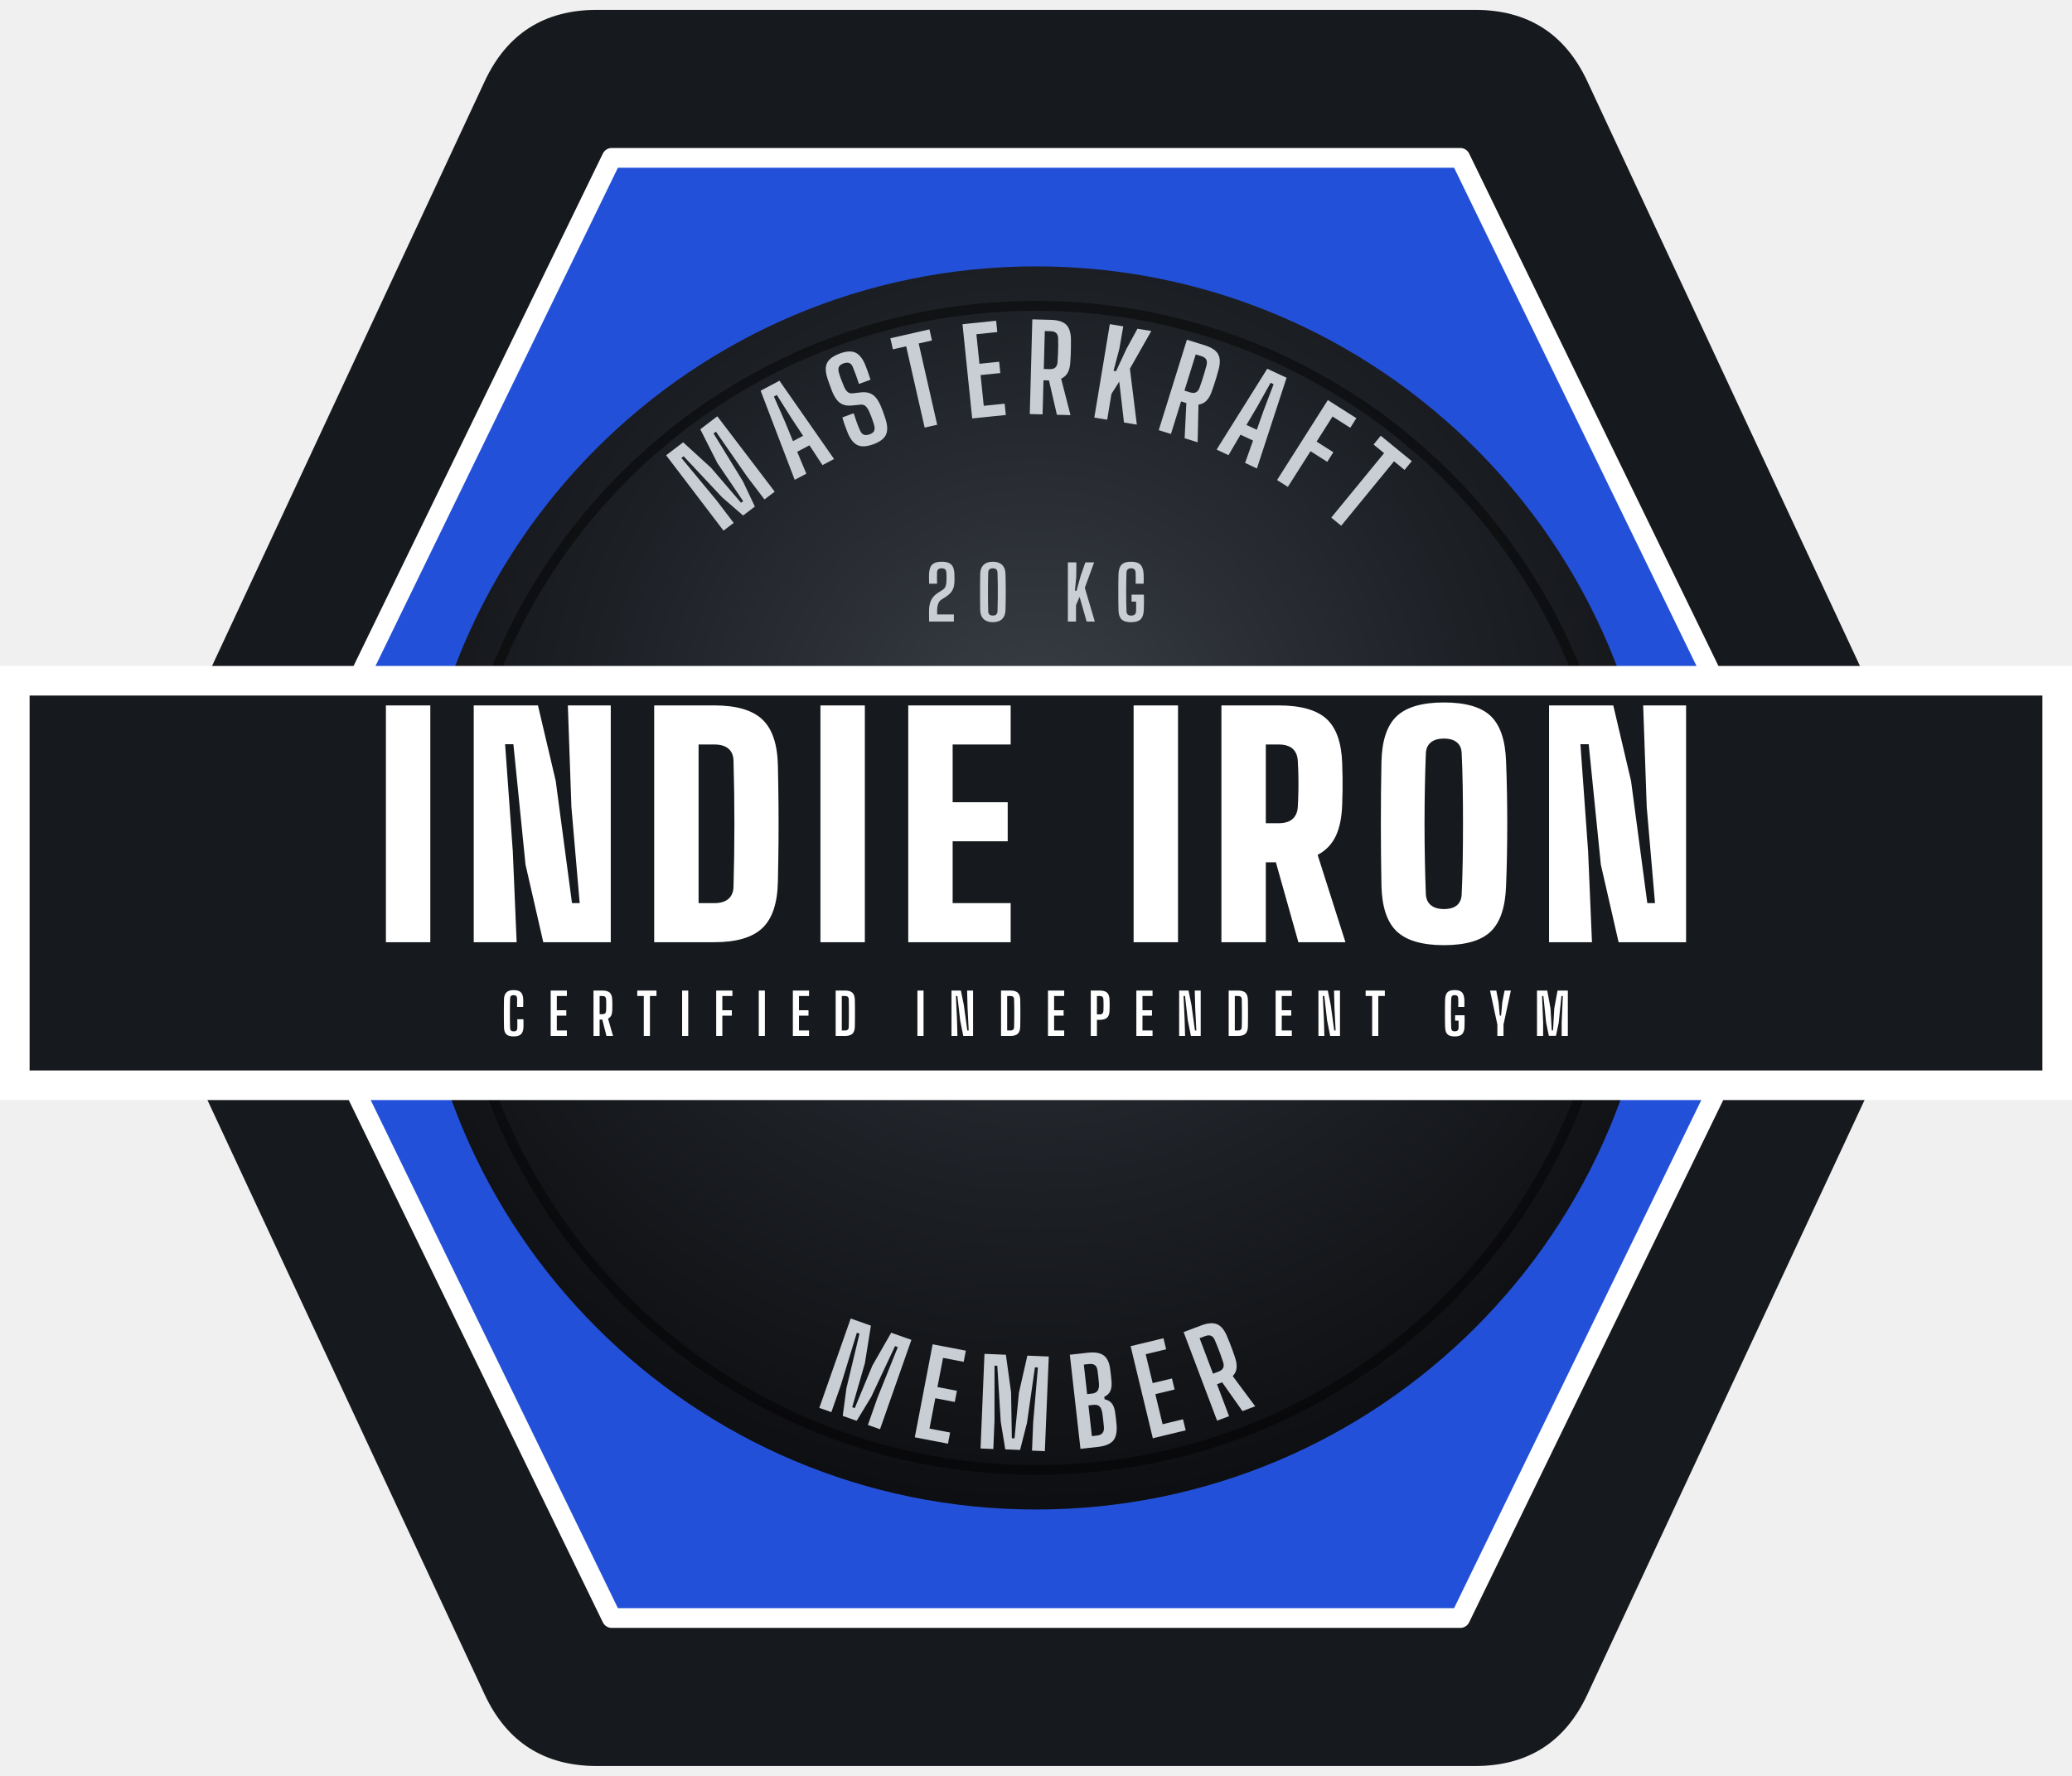
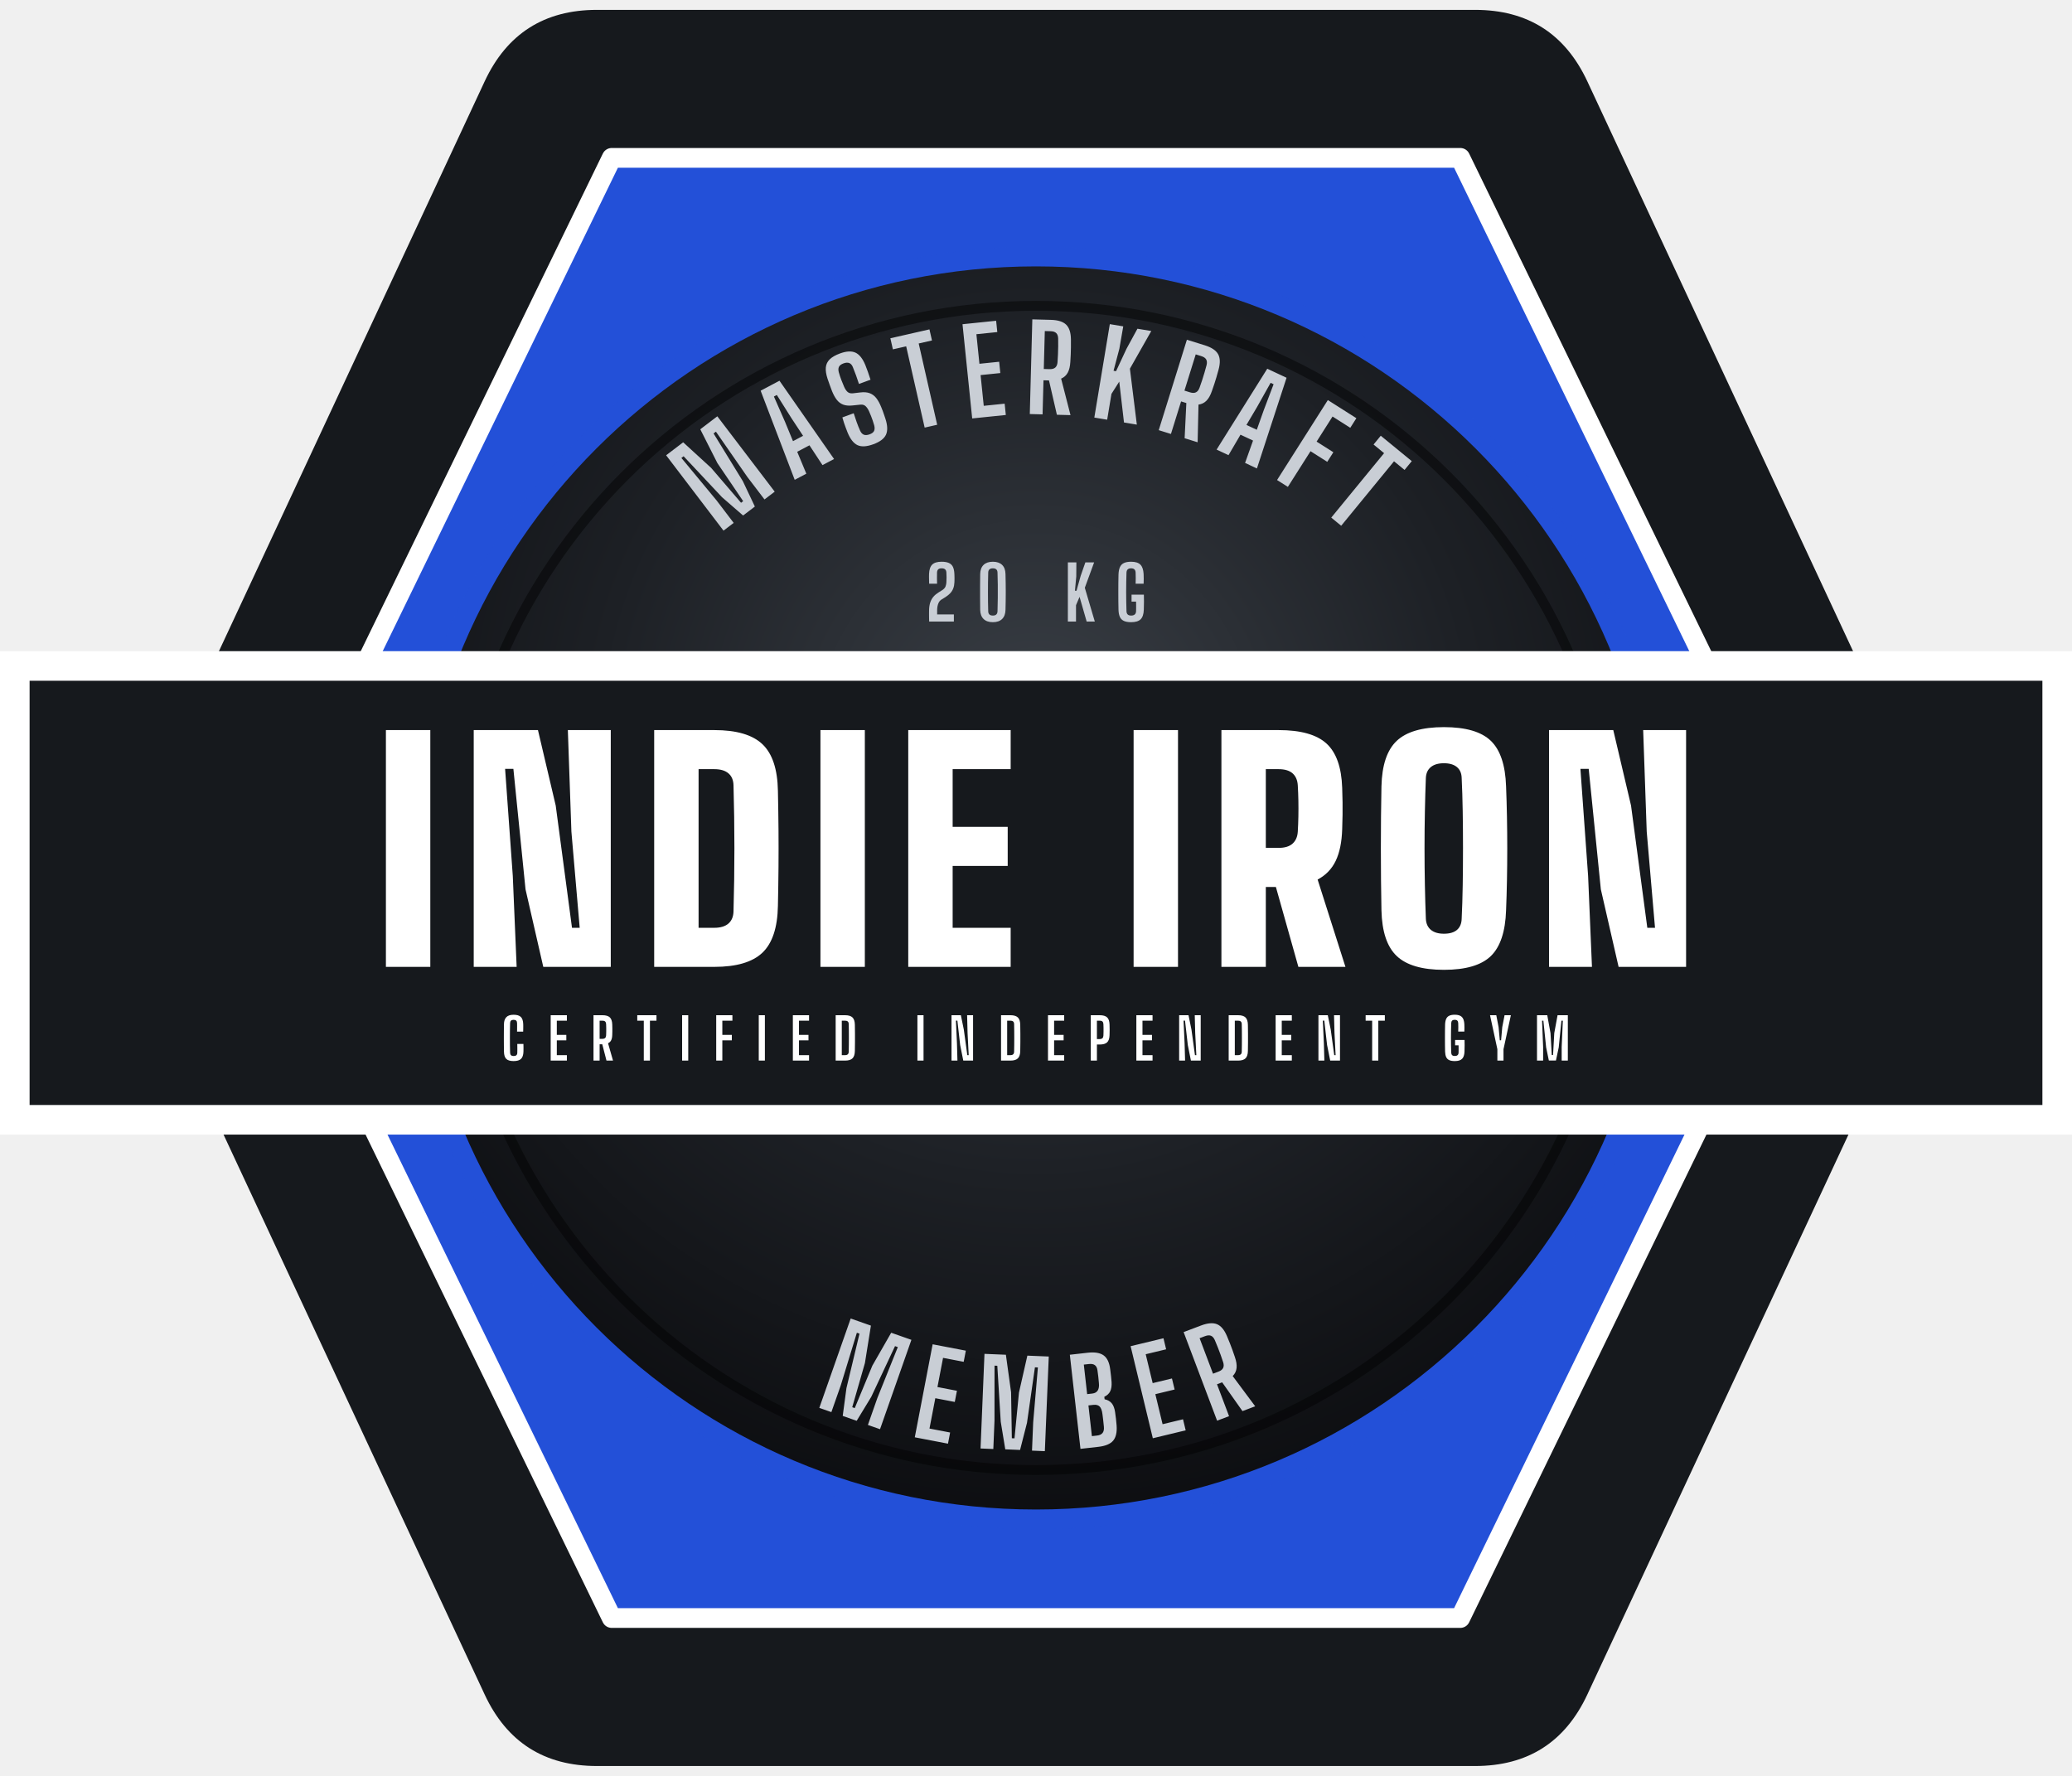
<svg xmlns="http://www.w3.org/2000/svg" viewBox="0 0 420 360" role="img" aria-label="Indie Iron certified independent gym member badge">
  <defs>
    <radialGradient id="plate" cx="50%" cy="38%" r="65%">
      <stop offset="0" stop-color="#3A3F46" />
      <stop offset=".55" stop-color="#1D2025" />
      <stop offset="1" stop-color="#0C0D10" />
    </radialGradient>
  </defs>
  <path d="M98.24,16.50 Q105.00,2.00 121.00,2.00 L299.00,2.00 Q315.00,2.00 321.76,16.50 L391.24,165.50 Q398.00,180.00 391.24,194.50 L321.76,343.50 Q315.00,358.00 299.00,358.00 L121.00,358.00 Q105.00,358.00 98.24,343.50 L28.76,194.50 Q22.00,180.00 28.76,165.50Z" fill="#16191D" />
  <path d="M124.00,32.00 L296.00,32.00 L368.00,180.00 L296.00,328.00 L124.00,328.00 L52.00,180.00Z" fill="#2350D8" stroke="#FFFFFF" stroke-width="4" stroke-linejoin="round" />
  <circle cx="210" cy="180" r="130" fill="#2350D8" opacity=".55" />
  <circle cx="210" cy="180" r="126" fill="url(#plate)" />
  <circle cx="210" cy="180" r="118" fill="none" stroke="#000" stroke-opacity=".45" stroke-width="2" />
  <path fill="#C9CED5" d="M146.657 107.569 135.026 92.294 138.482 89.662 144.15 94.848 150.214 101.92 150.644 101.593 145.42 93.881 141.948 87.023 145.404 84.392 157.035 99.667 154.964 101.245 151.481 96.672 145.119 87.504 144.642 87.868 150.583 97.552 153.013 102.685 150.626 104.502 146.344 100.78 138.57 92.491 138.121 92.833 145.237 101.426 148.72 105.999Z M161.09 97.27 154.184 79.202 158.002 77.18 169.065 93.048 166.722 94.289 164.078 90.271 161.596 91.585 163.445 96.024ZM160.741 89.43 162.788 88.347 160.451 84.805 157.468 80.07 156.875 80.384 159.125 85.507Z M177.028 90.057Q175.012 90.797 173.824 90.242Q172.636 89.687 171.821 87.711Q171.616 87.186 171.426 86.687Q171.237 86.187 171.067 85.674Q170.898 85.161 170.749 84.615L173.047 83.772Q173.333 84.689 173.658 85.593Q173.983 86.496 174.333 87.275Q174.622 87.923 175.089 88.116Q175.556 88.309 176.277 88.045Q176.987 87.784 177.184 87.347Q177.382 86.911 177.206 86.221Q177.053 85.702 176.903 85.258Q176.753 84.815 176.577 84.368Q176.4 83.922 176.168 83.394Q175.879 82.745 175.48 82.355Q175.081 81.964 174.426 82.026L172.776 82.197Q171.667 82.31 170.909 82.019Q170.15 81.729 169.617 81.042Q169.084 80.356 168.653 79.287Q168.419 78.683 168.193 78.05Q167.967 77.417 167.751 76.793Q167.308 75.447 167.397 74.488Q167.486 73.528 168.187 72.843Q168.888 72.158 170.262 71.653Q172.211 70.938 173.403 71.485Q174.594 72.032 175.404 73.997Q175.63 74.541 175.914 75.351Q176.198 76.16 176.458 76.973L174.115 77.832Q173.838 76.975 173.532 76.123Q173.225 75.27 172.882 74.437Q172.631 73.788 172.152 73.599Q171.674 73.411 170.987 73.663Q170.266 73.927 170.057 74.368Q169.848 74.809 170.031 75.483Q170.24 76.225 170.514 76.955Q170.788 77.685 171.098 78.39Q171.408 79.094 171.805 79.447Q172.203 79.799 172.881 79.73L174.364 79.556Q175.525 79.411 176.314 79.716Q177.103 80.021 177.643 80.724Q178.182 81.427 178.613 82.496Q178.809 82.961 178.949 83.344Q179.09 83.727 179.213 84.098Q179.336 84.468 179.482 84.9Q180.139 86.934 179.586 88.128Q179.033 89.321 177.028 90.057Z M187.431 86.681 183.683 70.207 180.991 70.819 180.48 68.572 188.402 66.77 188.913 69.016 186.222 69.629 189.97 86.104Z M197.066 84.824 195.103 65.724 201.919 65.024 202.155 67.316 197.917 67.751 198.533 73.744 202.532 73.333 202.767 75.625 198.768 76.036 199.409 82.267 203.646 81.831 203.882 84.123Z M208.741 83.932 209.256 64.739 213.034 64.84Q215.182 64.898 216.123 65.823Q217.065 66.749 217.081 68.838Q217.093 69.715 217.08 70.44Q217.066 71.166 217.041 71.868Q217.017 72.569 216.96 73.348Q216.887 74.703 216.439 75.537Q215.99 76.371 215.092 76.755L216.994 84.153L214.235 84.079L212.633 77.122L211.517 77.092L211.332 84.001ZM211.579 74.801 212.754 74.832Q213.534 74.853 213.922 74.497Q214.31 74.141 214.365 73.411Q214.422 72.644 214.455 71.835Q214.489 71.025 214.499 70.215Q214.509 69.405 214.493 68.636Q214.477 67.904 214.115 67.534Q213.752 67.164 212.973 67.143L211.785 67.111Z M221.822 84.649 224.963 65.708 227.686 66.16 226.899 70.688 225.719 75.163 226.228 75.247 228.343 70.708 230.563 66.637 233.368 67.102 229.036 74.74 230.44 86.079 227.836 85.647 226.874 77.362 225.294 79.849 224.427 85.081Z M234.879 87.201 240.587 68.869 244.196 69.992Q246.247 70.631 246.902 71.778Q247.557 72.924 247.005 74.939Q246.779 75.786 246.569 76.481Q246.359 77.176 246.144 77.845Q245.93 78.513 245.663 79.247Q245.226 80.531 244.568 81.212Q243.909 81.893 242.94 82.019L242.762 89.655L240.127 88.835L240.475 81.704L239.409 81.372L237.354 87.971ZM240.09 79.183 241.213 79.533Q241.958 79.765 242.428 79.528Q242.897 79.291 243.149 78.603Q243.412 77.88 243.664 77.11Q243.917 76.34 244.146 75.563Q244.375 74.786 244.569 74.042Q244.752 73.333 244.504 72.879Q244.256 72.424 243.511 72.192L242.377 71.839Z M246.608 91.139 256.877 74.747 260.79 76.578 254.781 94.965 252.379 93.841 253.996 89.311 251.453 88.12 249.021 92.269ZM252.658 86.14 254.755 87.122 256.176 83.124 258.161 77.892 257.553 77.607 254.818 82.488Z M258.864 97.309 269.158 81.101 274.942 84.775 273.706 86.72 270.11 84.436 266.881 89.521 270.274 91.676 269.039 93.621 265.646 91.466 261.052 98.699Z M269.849 104.928 280.559 91.861 278.425 90.111 279.885 88.329 286.169 93.479 284.708 95.261 282.573 93.511 271.863 106.579Z" />
  <path fill="#C9CED5" d="M188.343 126.0Q188.335 125.7 188.331 125.475Q188.327 125.25 188.324 125.062Q188.32 124.875 188.32 124.68Q188.32 124.485 188.32 124.237Q188.32 123.99 188.327 123.653Q188.35 122.745 188.579 122.085Q188.807 121.425 189.227 120.945Q189.647 120.465 190.247 120.097L191.08 119.573Q191.545 119.243 191.684 118.826Q191.822 118.41 191.837 118.02Q191.867 117.532 191.867 117.045Q191.867 116.558 191.837 116.07Q191.815 115.635 191.582 115.421Q191.35 115.207 190.855 115.207Q190.397 115.207 190.176 115.421Q189.955 115.635 189.94 116.07Q189.925 116.632 189.925 117.199Q189.925 117.765 189.947 118.328H188.343Q188.335 117.99 188.324 117.637Q188.312 117.285 188.312 116.955Q188.312 116.625 188.32 116.355Q188.372 115.028 188.961 114.45Q189.55 113.873 190.862 113.873Q191.785 113.873 192.344 114.124Q192.902 114.375 193.161 114.919Q193.42 115.463 193.457 116.347Q193.465 116.535 193.472 116.749Q193.48 116.963 193.48 117.184Q193.48 117.405 193.476 117.619Q193.472 117.832 193.465 118.02Q193.435 118.74 193.229 119.276Q193.022 119.812 192.636 120.233Q192.25 120.653 191.68 121.02L190.75 121.597Q190.465 121.793 190.292 122.13Q190.12 122.468 190.041 122.869Q189.962 123.27 189.962 123.653V124.56H193.352V126.0Z M201.26 126.127Q200.037 126.127 199.377 125.483Q198.717 124.838 198.687 123.645Q198.672 122.468 198.665 121.23Q198.657 119.993 198.665 118.755Q198.672 117.517 198.687 116.347Q198.717 115.148 199.377 114.51Q200.037 113.873 201.26 113.873Q202.467 113.873 203.127 114.51Q203.787 115.148 203.817 116.347Q203.84 117.233 203.855 118.155Q203.87 119.078 203.87 120.007Q203.87 120.938 203.855 121.852Q203.84 122.767 203.817 123.645Q203.787 124.838 203.127 125.483Q202.467 126.127 201.26 126.127ZM201.26 124.785Q202.16 124.785 202.197 123.93Q202.242 122.573 202.254 121.208Q202.265 119.843 202.254 118.537Q202.242 117.233 202.197 116.062Q202.175 115.207 201.26 115.207Q200.337 115.207 200.315 116.062Q200.285 117.067 200.274 118.084Q200.262 119.1 200.262 120.105Q200.262 121.11 200.274 122.074Q200.285 123.037 200.315 123.93Q200.337 124.785 201.26 124.785Z M216.46 126.0V114.0H218.185L218.162 116.873L217.892 119.752H218.215L219.055 116.737L220.007 114.0H221.785L219.895 119.153L221.92 126.0H220.27L218.83 120.99L218.11 122.685V126.0Z M229.287 126.127Q228.372 126.127 227.821 125.876Q227.27 125.625 227.011 125.074Q226.752 124.522 226.722 123.63Q226.7 122.805 226.692 121.886Q226.685 120.968 226.685 120.026Q226.685 119.085 226.692 118.174Q226.7 117.263 226.722 116.445Q226.76 115.515 227.022 114.949Q227.285 114.382 227.836 114.127Q228.387 113.873 229.28 113.873Q230.562 113.873 231.151 114.45Q231.74 115.028 231.815 116.355Q231.837 116.82 231.837 117.341Q231.837 117.862 231.815 118.328H230.195Q230.217 117.817 230.217 117.199Q230.217 116.58 230.195 116.07Q230.172 115.635 229.944 115.421Q229.715 115.207 229.28 115.207Q228.822 115.207 228.594 115.421Q228.365 115.635 228.342 116.07Q228.312 117.007 228.294 117.998Q228.275 118.987 228.275 119.993Q228.275 120.998 228.294 121.988Q228.312 122.978 228.342 123.915Q228.365 124.358 228.594 124.571Q228.822 124.785 229.287 124.785Q229.752 124.785 230.007 124.571Q230.262 124.358 230.285 123.915Q230.292 123.63 230.296 123.281Q230.3 122.933 230.296 122.591Q230.292 122.25 230.285 121.957H229.37V120.54H231.867Q231.89 121.17 231.886 121.965Q231.882 122.76 231.852 123.63Q231.8 124.965 231.204 125.546Q230.607 126.127 229.287 126.127Z" />
  <path fill="#C9CED5" d="M166.076 285.4 172.438 267.285 176.537 268.724 175.322 276.31 172.75 285.264 173.26 285.443 176.828 276.839 180.647 270.168 184.745 271.607 178.383 289.722 175.926 288.859 177.831 283.436 181.989 273.081 181.423 272.882 176.602 283.17 173.651 288.022 170.821 287.028 171.575 281.404 174.222 270.353 173.69 270.166 170.426 280.836 168.522 286.259Z M185.43 291.365 189.049 272.509 195.778 273.801 195.344 276.063 191.16 275.26 190.024 281.176 193.972 281.934 193.538 284.197 189.59 283.439 188.409 289.591 192.593 290.394 192.159 292.656Z M198.759 293.631 199.556 274.448 203.896 274.628 204.949 282.238 205.103 291.553 205.642 291.575 206.544 282.305 208.248 274.809 212.588 274.989 211.792 294.173 209.19 294.065 209.429 288.322 210.383 277.204 209.783 277.179 208.175 288.426 206.77 293.928 203.772 293.804 202.852 288.205 202.158 276.862 201.594 276.839 201.587 287.996 201.349 293.739Z M219.013 293.707 216.859 274.628 220.484 274.219Q222.631 273.976 223.715 274.76Q224.8 275.543 225.046 277.616Q225.144 278.378 225.212 278.98Q225.28 279.582 225.321 280.158Q225.391 281.309 225.049 282.024Q224.707 282.739 223.847 283.15L223.904 283.651Q224.857 283.857 225.362 284.482Q225.868 285.107 226.035 286.272Q226.141 286.997 226.211 287.611Q226.28 288.225 226.34 288.967Q226.489 291.039 225.637 292.047Q224.784 293.055 222.638 293.297ZM221.33 291.126 222.38 291.008Q223.155 290.92 223.497 290.477Q223.84 290.034 223.76 289.222Q223.696 288.553 223.628 287.951Q223.561 287.348 223.473 286.682Q223.335 285.562 222.905 285.128Q222.476 284.693 221.629 284.789L220.628 284.902ZM220.369 282.612 221.407 282.495Q222.182 282.408 222.514 281.875Q222.846 281.343 222.751 280.387Q222.696 279.693 222.626 279.073Q222.556 278.453 222.456 277.776Q222.362 277.05 221.934 276.736Q221.506 276.422 220.743 276.508L219.693 276.626Z M233.68 291.558 229.178 272.893 235.839 271.286 236.379 273.526 232.238 274.525 233.651 280.381 237.559 279.438 238.099 281.678 234.191 282.621 235.66 288.71 239.801 287.711 240.341 289.951Z M246.709 287.996 239.923 270.035 243.459 268.699Q245.468 267.94 246.69 268.44Q247.912 268.941 248.717 270.869Q249.06 271.675 249.323 272.352Q249.585 273.029 249.827 273.688Q250.07 274.347 250.312 275.089Q250.757 276.371 250.658 277.313Q250.559 278.255 249.872 278.95L254.432 285.078L251.851 286.053L247.735 280.219L246.691 280.614L249.134 287.08ZM245.881 278.47 246.981 278.054Q247.71 277.779 247.935 277.303Q248.159 276.827 247.934 276.129Q247.696 275.398 247.421 274.636Q247.146 273.874 246.848 273.121Q246.551 272.367 246.246 271.661Q245.953 270.989 245.478 270.784Q245.003 270.579 244.273 270.855L243.162 271.274Z" />
-   <rect x="3" y="138" width="414" height="82" fill="#16191D" stroke="#FFFFFF" stroke-width="6" />
-   <path fill="#FFFFFF" d="M78.225 191.0V143.0H87.225V191.0Z M96.025 191.0V143.0H109.045L112.645 158.3L115.945 183.08H117.505L115.825 163.58L115.105 143.0H123.805V191.0H110.125L106.525 175.28L104.065 150.86H102.385L103.945 172.58L104.725 191.0Z M132.605 191.0V143.0H144.785Q151.535 143.0 154.55 145.865Q157.565 148.73 157.685 155.3Q157.775 159.47 157.805 163.22Q157.835 166.97 157.805 170.72Q157.775 174.47 157.685 178.64Q157.565 185.24 154.55 188.12Q151.535 191.0 144.785 191.0ZM141.605 183.08H144.785Q146.675 183.08 147.665 182.21Q148.655 181.34 148.685 179.72Q148.775 176.51 148.82 173.33Q148.865 170.15 148.865 166.97Q148.865 163.79 148.82 160.595Q148.775 157.4 148.685 154.22Q148.655 152.63 147.665 151.775Q146.675 150.92 144.785 150.92H141.605Z M166.305 191.0V143.0H175.305V191.0Z M184.105 191.0V143.0H204.865V150.92H193.105V162.62H204.265V170.54H193.105V183.08H204.865V191.0Z M229.785 191.0V143.0H238.785V191.0Z M247.585 191.0V143.0H259.165Q265.885 143.0 268.87 145.715Q271.855 148.43 272.065 154.7Q272.125 156.38 272.14 157.64Q272.155 158.9 272.14 160.16Q272.125 161.42 272.065 163.1Q271.945 167.0 270.76 169.49Q269.575 171.98 267.085 173.3L272.725 191.0H263.185L258.625 174.8H256.585V191.0ZM256.585 166.88H259.165Q261.055 166.88 262.015 166.01Q262.975 165.14 263.065 163.58Q263.155 162.11 263.185 160.505Q263.215 158.9 263.185 157.295Q263.155 155.69 263.065 154.22Q262.975 152.63 262.015 151.775Q261.055 150.92 259.165 150.92H256.585Z M292.685 191.6Q286.085 191.6 283.13 188.81Q280.175 186.02 280.025 179.54Q279.965 176.6 279.935 173.42Q279.905 170.24 279.905 166.97Q279.905 163.7 279.935 160.52Q279.965 157.34 280.025 154.4Q280.175 147.95 283.13 145.175Q286.085 142.4 292.685 142.4Q299.315 142.4 302.195 145.175Q305.075 147.95 305.285 154.4Q305.405 157.4 305.465 160.58Q305.525 163.76 305.525 167.015Q305.525 170.27 305.465 173.435Q305.405 176.6 305.285 179.54Q305.075 186.02 302.195 188.81Q299.315 191.6 292.685 191.6ZM292.685 184.28Q294.455 184.28 295.355 183.485Q296.255 182.69 296.285 181.22Q296.435 178.16 296.495 174.5Q296.555 170.84 296.555 166.97Q296.555 163.1 296.495 159.44Q296.435 155.78 296.285 152.72Q296.255 151.28 295.325 150.5Q294.395 149.72 292.685 149.72Q290.975 149.72 290.03 150.5Q289.085 151.28 289.025 152.72Q288.905 155.78 288.83 159.44Q288.755 163.1 288.755 166.97Q288.755 170.84 288.83 174.5Q288.905 178.16 289.025 181.22Q289.085 182.69 290.03 183.485Q290.975 184.28 292.685 184.28Z M313.995 191.0V143.0H327.015L330.615 158.3L333.915 183.08H335.475L333.795 163.58L333.075 143.0H341.775V191.0H328.095L324.495 175.28L322.035 150.86H320.355L321.915 172.58L322.695 191.0Z" />
-   <path fill="#FFFFFF" d="M104.111 210.098Q103.064 210.098 102.619 209.655Q102.173 209.212 102.156 208.189Q102.144 207.545 102.139 206.837Q102.133 206.13 102.133 205.4Q102.133 204.67 102.139 203.96Q102.144 203.25 102.156 202.6Q102.167 201.703 102.627 201.205Q103.087 200.708 104.105 200.708Q105.117 200.708 105.571 201.148Q106.026 201.588 106.06 202.611Q106.066 202.812 106.066 203.091Q106.066 203.37 106.06 203.643Q106.054 203.917 106.049 204.124H104.807Q104.812 203.87 104.815 203.566Q104.818 203.261 104.818 202.953Q104.818 202.646 104.812 202.393Q104.807 202.054 104.631 201.893Q104.456 201.732 104.105 201.732Q103.754 201.732 103.582 201.893Q103.409 202.054 103.398 202.393Q103.375 203.123 103.366 203.879Q103.358 204.635 103.358 205.4Q103.358 206.165 103.366 206.924Q103.375 207.683 103.398 208.407Q103.409 208.746 103.585 208.91Q103.76 209.074 104.111 209.074Q104.485 209.074 104.669 208.91Q104.853 208.746 104.858 208.407Q104.864 208.149 104.867 207.829Q104.87 207.51 104.864 207.194Q104.858 206.878 104.853 206.619H106.1Q106.112 206.999 106.115 207.404Q106.118 207.809 106.106 208.189Q106.072 209.212 105.609 209.655Q105.146 210.098 104.111 210.098Z M111.626 210.0V200.8H114.909V201.904H112.868V204.791H114.794V205.894H112.868V208.896H114.909V210.0Z M120.303 210.0V200.8H122.114Q123.143 200.8 123.606 201.231Q124.069 201.662 124.104 202.663Q124.121 203.083 124.124 203.431Q124.127 203.779 124.124 204.115Q124.121 204.451 124.104 204.825Q124.086 205.475 123.882 205.88Q123.678 206.286 123.253 206.481L124.259 210.0H122.936L122.08 206.688H121.545V210.0ZM121.545 205.59H122.108Q122.482 205.59 122.663 205.414Q122.844 205.239 122.862 204.888Q122.879 204.52 122.885 204.132Q122.89 203.744 122.885 203.356Q122.879 202.968 122.862 202.6Q122.844 202.249 122.666 202.077Q122.488 201.904 122.114 201.904H121.545Z M130.498 210.0V201.904H129.175V200.8H133.068V201.904H131.745V210.0Z M138.266 210.0V200.8H139.508V210.0Z M145.177 210.0V200.8H148.461V201.904H146.419V204.791H148.346V205.894H146.419V210.0Z M153.802 210.0V200.8H155.044V210.0Z M160.714 210.0V200.8H163.997V201.904H161.956V204.791H163.882V205.894H161.956V208.896H163.997V210.0Z M169.391 210.0V200.8H171.294Q172.335 200.8 172.8 201.251Q173.266 201.703 173.283 202.744Q173.301 203.692 173.306 204.543Q173.312 205.394 173.306 206.248Q173.301 207.102 173.283 208.051Q173.266 209.091 172.8 209.546Q172.335 210.0 171.288 210.0ZM170.633 208.896H171.288Q171.668 208.896 171.852 208.721Q172.036 208.545 172.041 208.189Q172.059 207.487 172.064 206.789Q172.07 206.09 172.07 205.394Q172.07 204.698 172.064 204Q172.059 203.301 172.041 202.6Q172.036 202.249 171.852 202.077Q171.668 201.904 171.294 201.904H170.633Z M185.962 210.0V200.8H187.204V210.0Z M192.874 210.0V200.8H194.771L195.369 203.721L196.076 208.896H196.358L196.128 204.399L196.036 200.8H197.244V210.0H195.26L194.627 206.843L194.064 201.898H193.765L193.978 206.516L194.075 210.0Z M202.913 210.0V200.8H204.816Q205.857 200.8 206.323 201.251Q206.789 201.703 206.806 202.744Q206.823 203.692 206.829 204.543Q206.835 205.394 206.829 206.248Q206.823 207.102 206.806 208.051Q206.789 209.091 206.323 209.546Q205.857 210.0 204.811 210.0ZM204.155 208.896H204.811Q205.19 208.896 205.374 208.721Q205.558 208.545 205.564 208.189Q205.581 207.487 205.587 206.789Q205.593 206.09 205.593 205.394Q205.593 204.698 205.587 204Q205.581 203.301 205.564 202.6Q205.558 202.249 205.374 202.077Q205.19 201.904 204.816 201.904H204.155Z M212.429 210.0V200.8H215.713V201.904H213.671V204.791H215.598V205.894H213.671V208.896H215.713V210.0Z M221.106 210.0V200.8H222.917Q223.947 200.8 224.409 201.231Q224.872 201.662 224.907 202.663Q224.93 203.29 224.93 203.802Q224.93 204.313 224.907 204.877Q224.872 205.871 224.409 206.306Q223.947 206.74 222.912 206.74H222.348V210.0ZM222.348 205.636H222.912Q223.285 205.636 223.466 205.46Q223.648 205.285 223.665 204.94Q223.682 204.572 223.688 204.169Q223.694 203.767 223.688 203.367Q223.682 202.968 223.665 202.6Q223.648 202.249 223.469 202.077Q223.291 201.904 222.917 201.904H222.348Z M230.341 210.0V200.8H233.624V201.904H231.583V204.791H233.509V205.894H231.583V208.896H233.624V210.0Z M239.017 210.0V200.8H240.915L241.513 203.721L242.22 208.896H242.502L242.272 204.399L242.18 200.8H243.387V210.0H241.404L240.771 206.843L240.208 201.898H239.909L240.121 206.516L240.219 210.0Z M249.057 210.0V200.8H250.96Q252.001 200.8 252.467 201.251Q252.932 201.703 252.95 202.744Q252.967 203.692 252.973 204.543Q252.978 205.394 252.973 206.248Q252.967 207.102 252.95 208.051Q252.932 209.091 252.467 209.546Q252.001 210.0 250.954 210.0ZM250.299 208.896H250.954Q251.334 208.896 251.518 208.721Q251.702 208.545 251.708 208.189Q251.725 207.487 251.731 206.789Q251.736 206.09 251.736 205.394Q251.736 204.698 251.731 204Q251.725 203.301 251.708 202.6Q251.702 202.249 251.518 202.077Q251.334 201.904 250.96 201.904H250.299Z M258.573 210.0V200.8H261.856V201.904H259.815V204.791H261.741V205.894H259.815V208.896H261.856V210.0Z M267.25 210.0V200.8H269.147L269.745 203.721L270.453 208.896H270.734L270.504 204.399L270.412 200.8H271.62V210.0H269.636L269.004 206.843L268.44 201.898H268.141L268.354 206.516L268.452 210.0Z M278.14 210.0V201.904H276.818V200.8H280.711V201.904H279.388V210.0Z M294.89 210.098Q294.189 210.098 293.766 209.905Q293.343 209.713 293.145 209.29Q292.947 208.867 292.924 208.183Q292.906 207.55 292.901 206.846Q292.895 206.142 292.895 205.42Q292.895 204.698 292.901 204Q292.906 203.301 292.924 202.674Q292.952 201.962 293.154 201.527Q293.355 201.093 293.777 200.898Q294.2 200.702 294.884 200.702Q295.868 200.702 296.319 201.145Q296.77 201.588 296.828 202.606Q296.845 202.962 296.845 203.362Q296.845 203.761 296.828 204.118H295.586Q295.603 203.727 295.603 203.252Q295.603 202.778 295.586 202.387Q295.569 202.054 295.393 201.89Q295.218 201.726 294.884 201.726Q294.534 201.726 294.358 201.89Q294.183 202.054 294.166 202.387Q294.143 203.106 294.128 203.865Q294.114 204.624 294.114 205.394Q294.114 206.165 294.128 206.924Q294.143 207.683 294.166 208.401Q294.183 208.741 294.358 208.905Q294.534 209.069 294.89 209.069Q295.247 209.069 295.442 208.905Q295.638 208.741 295.655 208.401Q295.661 208.183 295.663 207.916Q295.666 207.648 295.663 207.387Q295.661 207.125 295.655 206.901H294.953V205.814H296.868Q296.885 206.297 296.882 206.906Q296.88 207.516 296.857 208.183Q296.816 209.207 296.359 209.652Q295.902 210.098 294.89 210.098Z M303.521 210.0V207.7V207.689L302.032 200.8H303.302L303.768 203.215L304.01 205.883H304.274L304.51 203.215L304.981 200.8H306.258L304.763 207.694V207.706V210.0Z M311.554 210.0V200.8H313.635L314.291 204.423L314.549 208.879H314.808L315.055 204.423L315.722 200.8H317.804V210.0H316.556V207.246L316.792 201.904H316.504L315.958 207.321L315.395 209.983H313.957L313.405 207.321L312.847 201.904H312.577L312.796 207.246V210.0Z" />
+   <rect x="3" y="135" width="414" height="92" fill="#16191D" stroke="#FFFFFF" stroke-width="6" />
+   <g transform="translate(0 5)">
+     <path fill="#FFFFFF" d="M78.225 191.0V143.0H87.225V191.0Z M96.025 191.0V143.0H109.045L112.645 158.3L115.945 183.08H117.505L115.825 163.58L115.105 143.0H123.805V191.0H110.125L106.525 175.28L104.065 150.86H102.385L103.945 172.58L104.725 191.0Z M132.605 191.0V143.0H144.785Q151.535 143.0 154.55 145.865Q157.565 148.73 157.685 155.3Q157.775 159.47 157.805 163.22Q157.835 166.97 157.805 170.72Q157.775 174.47 157.685 178.64Q157.565 185.24 154.55 188.12Q151.535 191.0 144.785 191.0ZM141.605 183.08H144.785Q146.675 183.08 147.665 182.21Q148.655 181.34 148.685 179.72Q148.775 176.51 148.82 173.33Q148.865 170.15 148.865 166.97Q148.865 163.79 148.82 160.595Q148.775 157.4 148.685 154.22Q148.655 152.63 147.665 151.775Q146.675 150.92 144.785 150.92H141.605Z M166.305 191.0V143.0H175.305V191.0Z M184.105 191.0V143.0H204.865V150.92H193.105V162.62H204.265V170.54H193.105V183.08H204.865V191.0Z M229.785 191.0V143.0H238.785V191.0Z M247.585 191.0V143.0H259.165Q265.885 143.0 268.87 145.715Q271.855 148.43 272.065 154.7Q272.125 156.38 272.14 157.64Q272.155 158.9 272.14 160.16Q272.125 161.42 272.065 163.1Q271.945 167.0 270.76 169.49Q269.575 171.98 267.085 173.3L272.725 191.0H263.185L258.625 174.8H256.585V191.0ZM256.585 166.88H259.165Q261.055 166.88 262.015 166.01Q262.975 165.14 263.065 163.58Q263.155 162.11 263.185 160.505Q263.215 158.9 263.185 157.295Q263.155 155.69 263.065 154.22Q262.975 152.63 262.015 151.775Q261.055 150.92 259.165 150.92H256.585Z M292.685 191.6Q286.085 191.6 283.13 188.81Q280.175 186.02 280.025 179.54Q279.965 176.6 279.935 173.42Q279.905 170.24 279.905 166.97Q279.905 163.7 279.935 160.52Q279.965 157.34 280.025 154.4Q280.175 147.95 283.13 145.175Q286.085 142.4 292.685 142.4Q299.315 142.4 302.195 145.175Q305.075 147.95 305.285 154.4Q305.405 157.4 305.465 160.58Q305.525 163.76 305.525 167.015Q305.525 170.27 305.465 173.435Q305.405 176.6 305.285 179.54Q305.075 186.02 302.195 188.81Q299.315 191.6 292.685 191.6ZM292.685 184.28Q294.455 184.28 295.355 183.485Q296.255 182.69 296.285 181.22Q296.435 178.16 296.495 174.5Q296.555 170.84 296.555 166.97Q296.555 163.1 296.495 159.44Q296.435 155.78 296.285 152.72Q296.255 151.28 295.325 150.5Q294.395 149.72 292.685 149.72Q290.975 149.72 290.03 150.5Q289.085 151.28 289.025 152.72Q288.905 155.78 288.83 159.44Q288.755 163.1 288.755 166.97Q288.755 170.84 288.83 174.5Q288.905 178.16 289.025 181.22Q289.085 182.69 290.03 183.485Q290.975 184.28 292.685 184.28Z M313.995 191.0V143.0H327.015L330.615 158.3L333.915 183.08H335.475L333.795 163.58L333.075 143.0H341.775V191.0H328.095L324.495 175.28L322.035 150.86H320.355L321.915 172.58L322.695 191.0Z" />
+     <path fill="#FFFFFF" d="M104.111 210.098Q103.064 210.098 102.619 209.655Q102.173 209.212 102.156 208.189Q102.144 207.545 102.139 206.837Q102.133 206.13 102.133 205.4Q102.133 204.67 102.139 203.96Q102.144 203.25 102.156 202.6Q102.167 201.703 102.627 201.205Q103.087 200.708 104.105 200.708Q105.117 200.708 105.571 201.148Q106.026 201.588 106.06 202.611Q106.066 202.812 106.066 203.091Q106.066 203.37 106.06 203.643Q106.054 203.917 106.049 204.124H104.807Q104.812 203.87 104.815 203.566Q104.818 203.261 104.818 202.953Q104.818 202.646 104.812 202.393Q104.807 202.054 104.631 201.893Q104.456 201.732 104.105 201.732Q103.754 201.732 103.582 201.893Q103.409 202.054 103.398 202.393Q103.375 203.123 103.366 203.879Q103.358 204.635 103.358 205.4Q103.358 206.165 103.366 206.924Q103.375 207.683 103.398 208.407Q103.409 208.746 103.585 208.91Q103.76 209.074 104.111 209.074Q104.485 209.074 104.669 208.91Q104.853 208.746 104.858 208.407Q104.864 208.149 104.867 207.829Q104.87 207.51 104.864 207.194Q104.858 206.878 104.853 206.619H106.1Q106.112 206.999 106.115 207.404Q106.118 207.809 106.106 208.189Q106.072 209.212 105.609 209.655Q105.146 210.098 104.111 210.098Z M111.626 210.0V200.8H114.909V201.904H112.868V204.791H114.794V205.894H112.868V208.896H114.909V210.0Z M120.303 210.0V200.8H122.114Q123.143 200.8 123.606 201.231Q124.069 201.662 124.104 202.663Q124.121 203.083 124.124 203.431Q124.127 203.779 124.124 204.115Q124.121 204.451 124.104 204.825Q124.086 205.475 123.882 205.88Q123.678 206.286 123.253 206.481L124.259 210.0H122.936L122.08 206.688H121.545V210.0ZM121.545 205.59H122.108Q122.482 205.59 122.663 205.414Q122.844 205.239 122.862 204.888Q122.879 204.52 122.885 204.132Q122.89 203.744 122.885 203.356Q122.879 202.968 122.862 202.6Q122.844 202.249 122.666 202.077Q122.488 201.904 122.114 201.904H121.545Z M130.498 210.0V201.904H129.175V200.8H133.068V201.904H131.745V210.0Z M138.266 210.0V200.8H139.508V210.0Z M145.177 210.0V200.8H148.461V201.904H146.419V204.791H148.346V205.894H146.419V210.0Z M153.802 210.0V200.8H155.044V210.0Z M160.714 210.0V200.8H163.997V201.904H161.956V204.791H163.882V205.894H161.956V208.896H163.997V210.0Z M169.391 210.0V200.8H171.294Q172.335 200.8 172.8 201.251Q173.266 201.703 173.283 202.744Q173.301 203.692 173.306 204.543Q173.312 205.394 173.306 206.248Q173.301 207.102 173.283 208.051Q173.266 209.091 172.8 209.546Q172.335 210.0 171.288 210.0ZM170.633 208.896H171.288Q171.668 208.896 171.852 208.721Q172.036 208.545 172.041 208.189Q172.059 207.487 172.064 206.789Q172.07 206.09 172.07 205.394Q172.07 204.698 172.064 204Q172.059 203.301 172.041 202.6Q172.036 202.249 171.852 202.077Q171.668 201.904 171.294 201.904H170.633Z M185.962 210.0V200.8H187.204V210.0Z M192.874 210.0V200.8H194.771L195.369 203.721L196.076 208.896H196.358L196.128 204.399L196.036 200.8H197.244V210.0H195.26L194.627 206.843L194.064 201.898H193.765L193.978 206.516L194.075 210.0Z M202.913 210.0V200.8H204.816Q205.857 200.8 206.323 201.251Q206.789 201.703 206.806 202.744Q206.823 203.692 206.829 204.543Q206.835 205.394 206.829 206.248Q206.823 207.102 206.806 208.051Q206.789 209.091 206.323 209.546Q205.857 210.0 204.811 210.0ZM204.155 208.896H204.811Q205.19 208.896 205.374 208.721Q205.558 208.545 205.564 208.189Q205.581 207.487 205.587 206.789Q205.593 206.09 205.593 205.394Q205.593 204.698 205.587 204Q205.581 203.301 205.564 202.6Q205.558 202.249 205.374 202.077Q205.19 201.904 204.816 201.904H204.155Z M212.429 210.0V200.8H215.713V201.904H213.671V204.791H215.598V205.894H213.671V208.896H215.713V210.0Z M221.106 210.0V200.8H222.917Q223.947 200.8 224.409 201.231Q224.872 201.662 224.907 202.663Q224.93 203.29 224.93 203.802Q224.93 204.313 224.907 204.877Q224.872 205.871 224.409 206.306Q223.947 206.74 222.912 206.74H222.348V210.0ZM222.348 205.636H222.912Q223.285 205.636 223.466 205.46Q223.648 205.285 223.665 204.94Q223.682 204.572 223.688 204.169Q223.694 203.767 223.688 203.367Q223.682 202.968 223.665 202.6Q223.648 202.249 223.469 202.077Q223.291 201.904 222.917 201.904H222.348Z M230.341 210.0V200.8H233.624V201.904H231.583V204.791H233.509V205.894H231.583V208.896H233.624V210.0Z M239.017 210.0V200.8H240.915L241.513 203.721L242.22 208.896H242.502L242.272 204.399L242.18 200.8H243.387V210.0H241.404L240.771 206.843L240.208 201.898H239.909L240.121 206.516L240.219 210.0Z M249.057 210.0V200.8H250.96Q252.001 200.8 252.467 201.251Q252.932 201.703 252.95 202.744Q252.967 203.692 252.973 204.543Q252.978 205.394 252.973 206.248Q252.967 207.102 252.95 208.051Q252.932 209.091 252.467 209.546Q252.001 210.0 250.954 210.0ZM250.299 208.896H250.954Q251.334 208.896 251.518 208.721Q251.702 208.545 251.708 208.189Q251.725 207.487 251.731 206.789Q251.736 206.09 251.736 205.394Q251.736 204.698 251.731 204Q251.725 203.301 251.708 202.6Q251.702 202.249 251.518 202.077Q251.334 201.904 250.96 201.904H250.299Z M258.573 210.0V200.8H261.856V201.904H259.815V204.791H261.741V205.894H259.815V208.896H261.856V210.0Z M267.25 210.0V200.8H269.147L269.745 203.721L270.453 208.896H270.734L270.504 204.399L270.412 200.8H271.62V210.0H269.636L269.004 206.843L268.44 201.898H268.141L268.354 206.516L268.452 210.0Z M278.14 210.0V201.904H276.818V200.8H280.711V201.904H279.388V210.0Z M294.89 210.098Q294.189 210.098 293.766 209.905Q293.343 209.713 293.145 209.29Q292.947 208.867 292.924 208.183Q292.906 207.55 292.901 206.846Q292.895 206.142 292.895 205.42Q292.895 204.698 292.901 204Q292.906 203.301 292.924 202.674Q292.952 201.962 293.154 201.527Q293.355 201.093 293.777 200.898Q294.2 200.702 294.884 200.702Q295.868 200.702 296.319 201.145Q296.77 201.588 296.828 202.606Q296.845 202.962 296.845 203.362Q296.845 203.761 296.828 204.118H295.586Q295.603 203.727 295.603 203.252Q295.603 202.778 295.586 202.387Q295.569 202.054 295.393 201.89Q295.218 201.726 294.884 201.726Q294.534 201.726 294.358 201.89Q294.183 202.054 294.166 202.387Q294.143 203.106 294.128 203.865Q294.114 204.624 294.114 205.394Q294.114 206.165 294.128 206.924Q294.143 207.683 294.166 208.401Q294.183 208.741 294.358 208.905Q294.534 209.069 294.89 209.069Q295.247 209.069 295.442 208.905Q295.638 208.741 295.655 208.401Q295.661 208.183 295.663 207.916Q295.666 207.648 295.663 207.387Q295.661 207.125 295.655 206.901H294.953V205.814H296.868Q296.885 206.297 296.882 206.906Q296.88 207.516 296.857 208.183Q296.816 209.207 296.359 209.652Q295.902 210.098 294.89 210.098Z M303.521 210.0V207.7V207.689L302.032 200.8H303.302L303.768 203.215L304.01 205.883H304.274L304.51 203.215L304.981 200.8H306.258L304.763 207.694V207.706V210.0Z M311.554 210.0V200.8H313.635L314.291 204.423L314.549 208.879H314.808L315.055 204.423L315.722 200.8H317.804V210.0H316.556V207.246L316.792 201.904H316.504L315.958 207.321L315.395 209.983H313.957L313.405 207.321L312.847 201.904H312.577L312.796 207.246V210.0Z" />
+   </g>
</svg>
